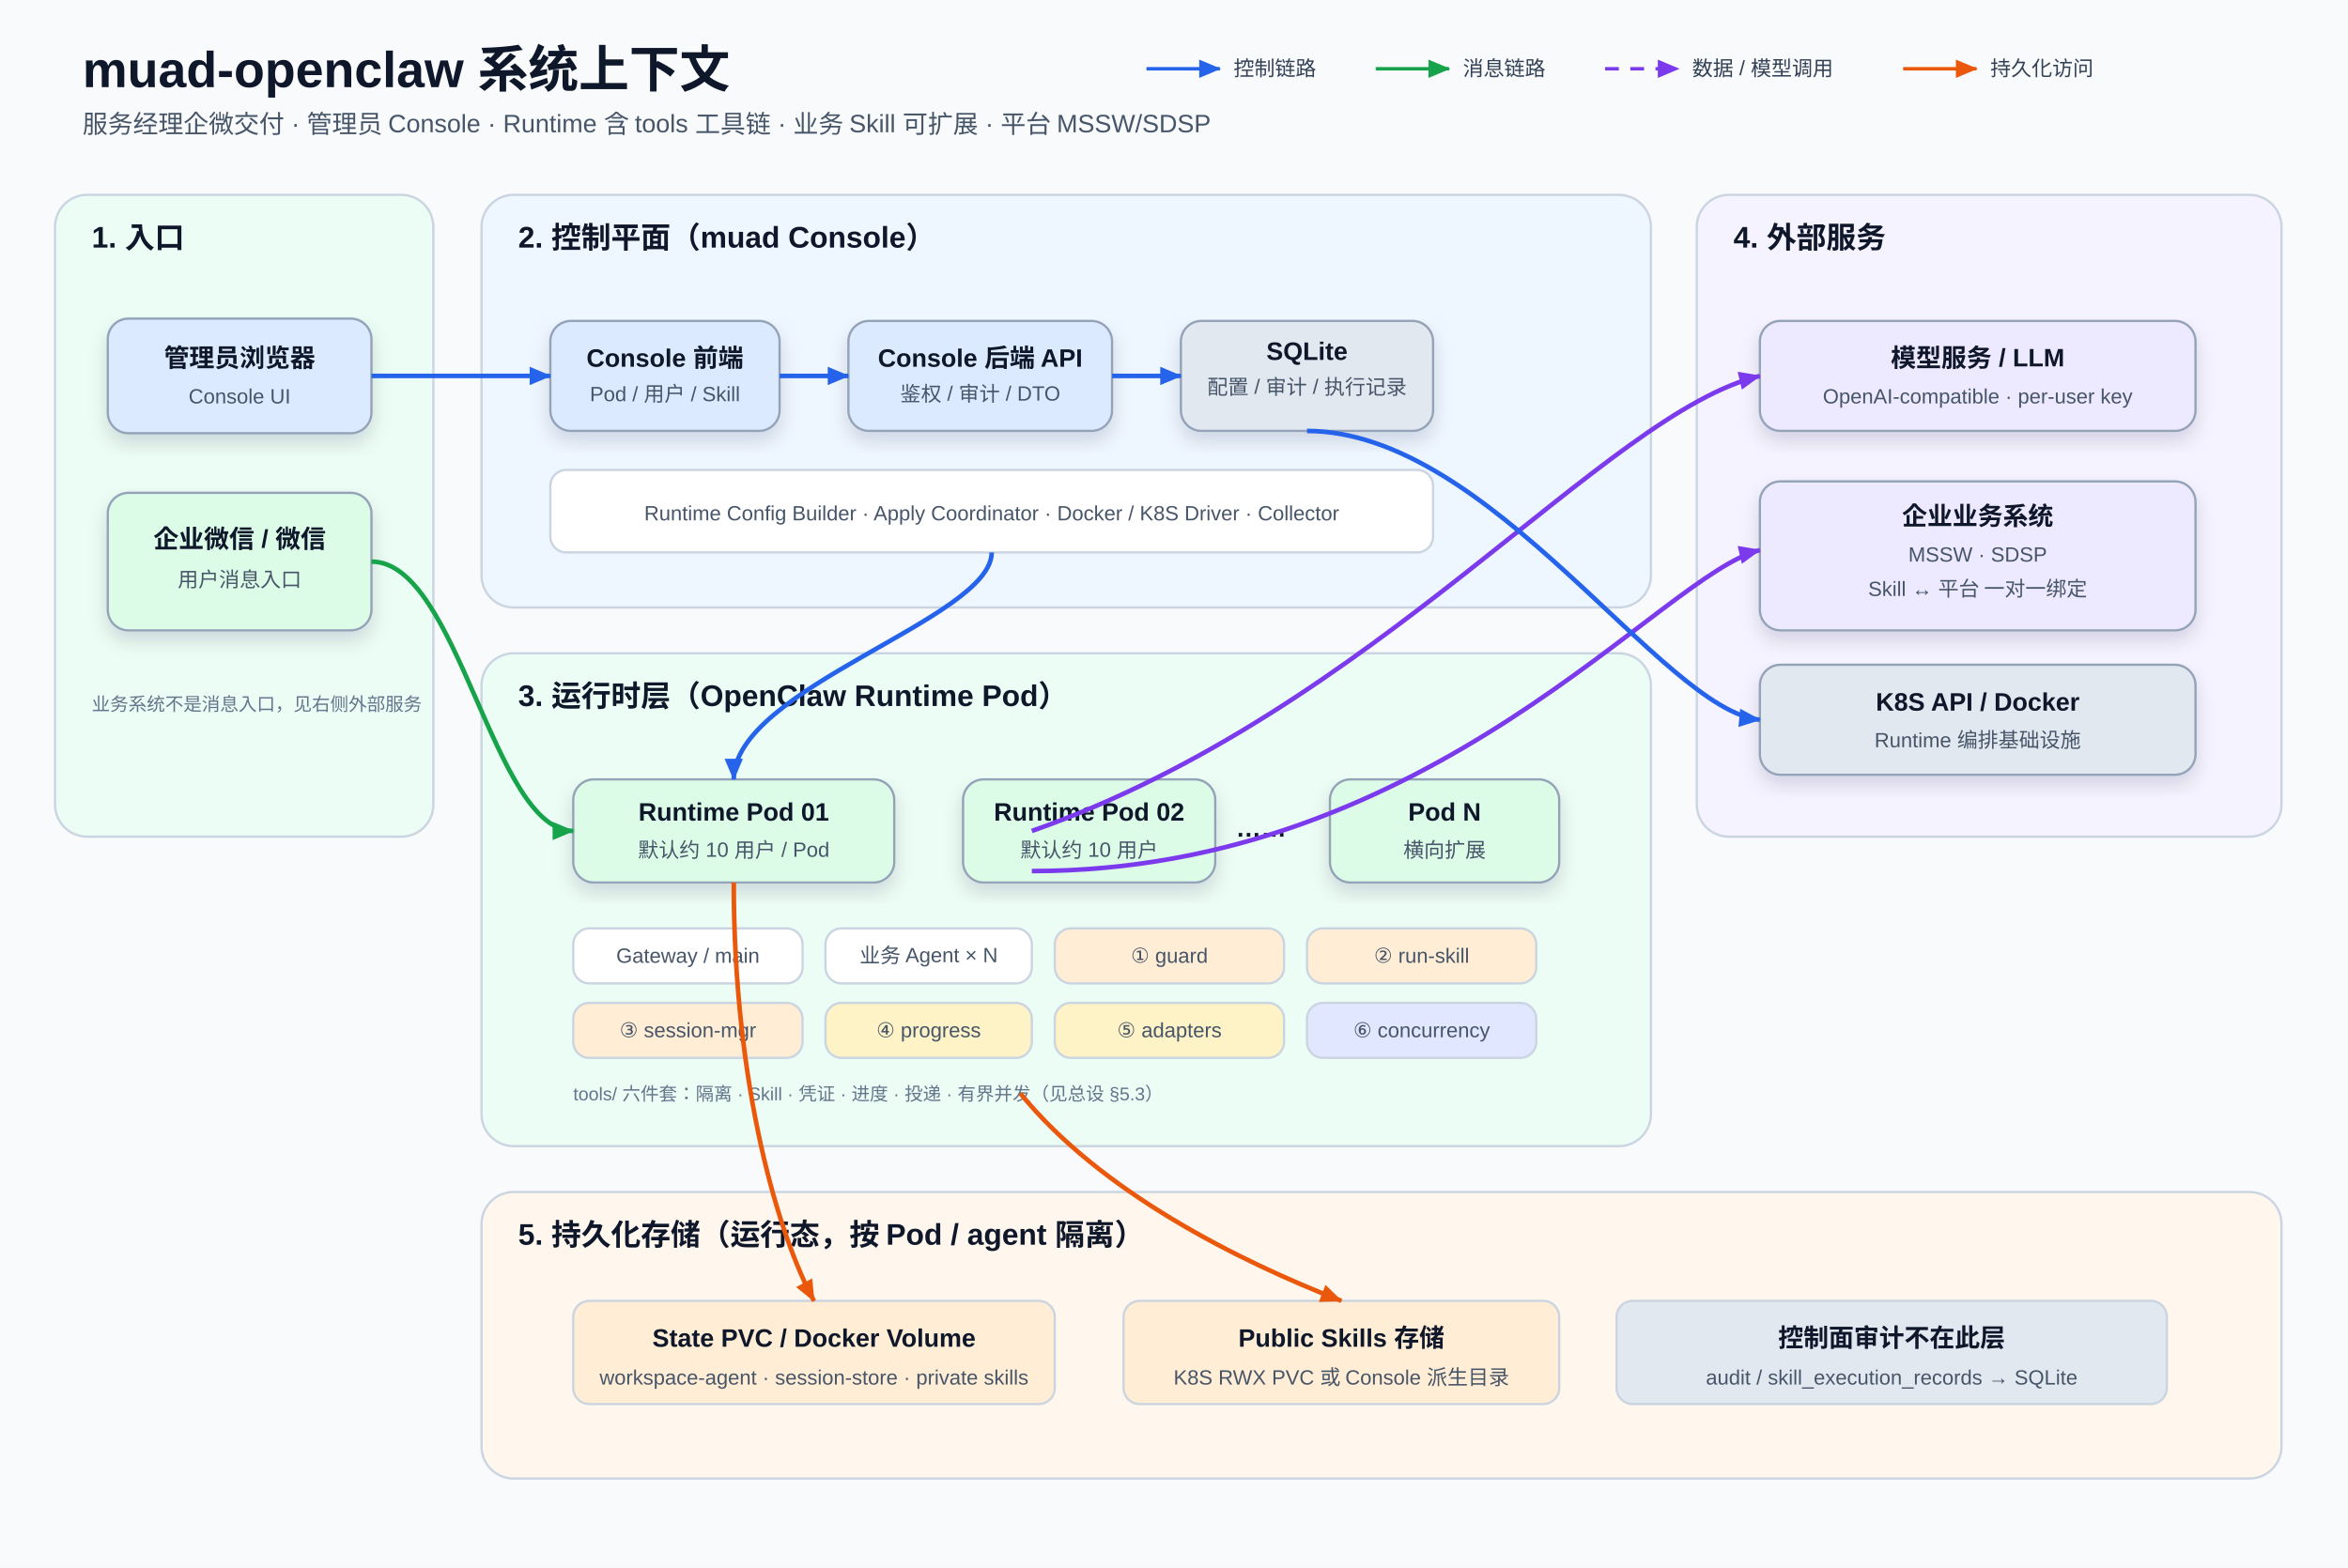
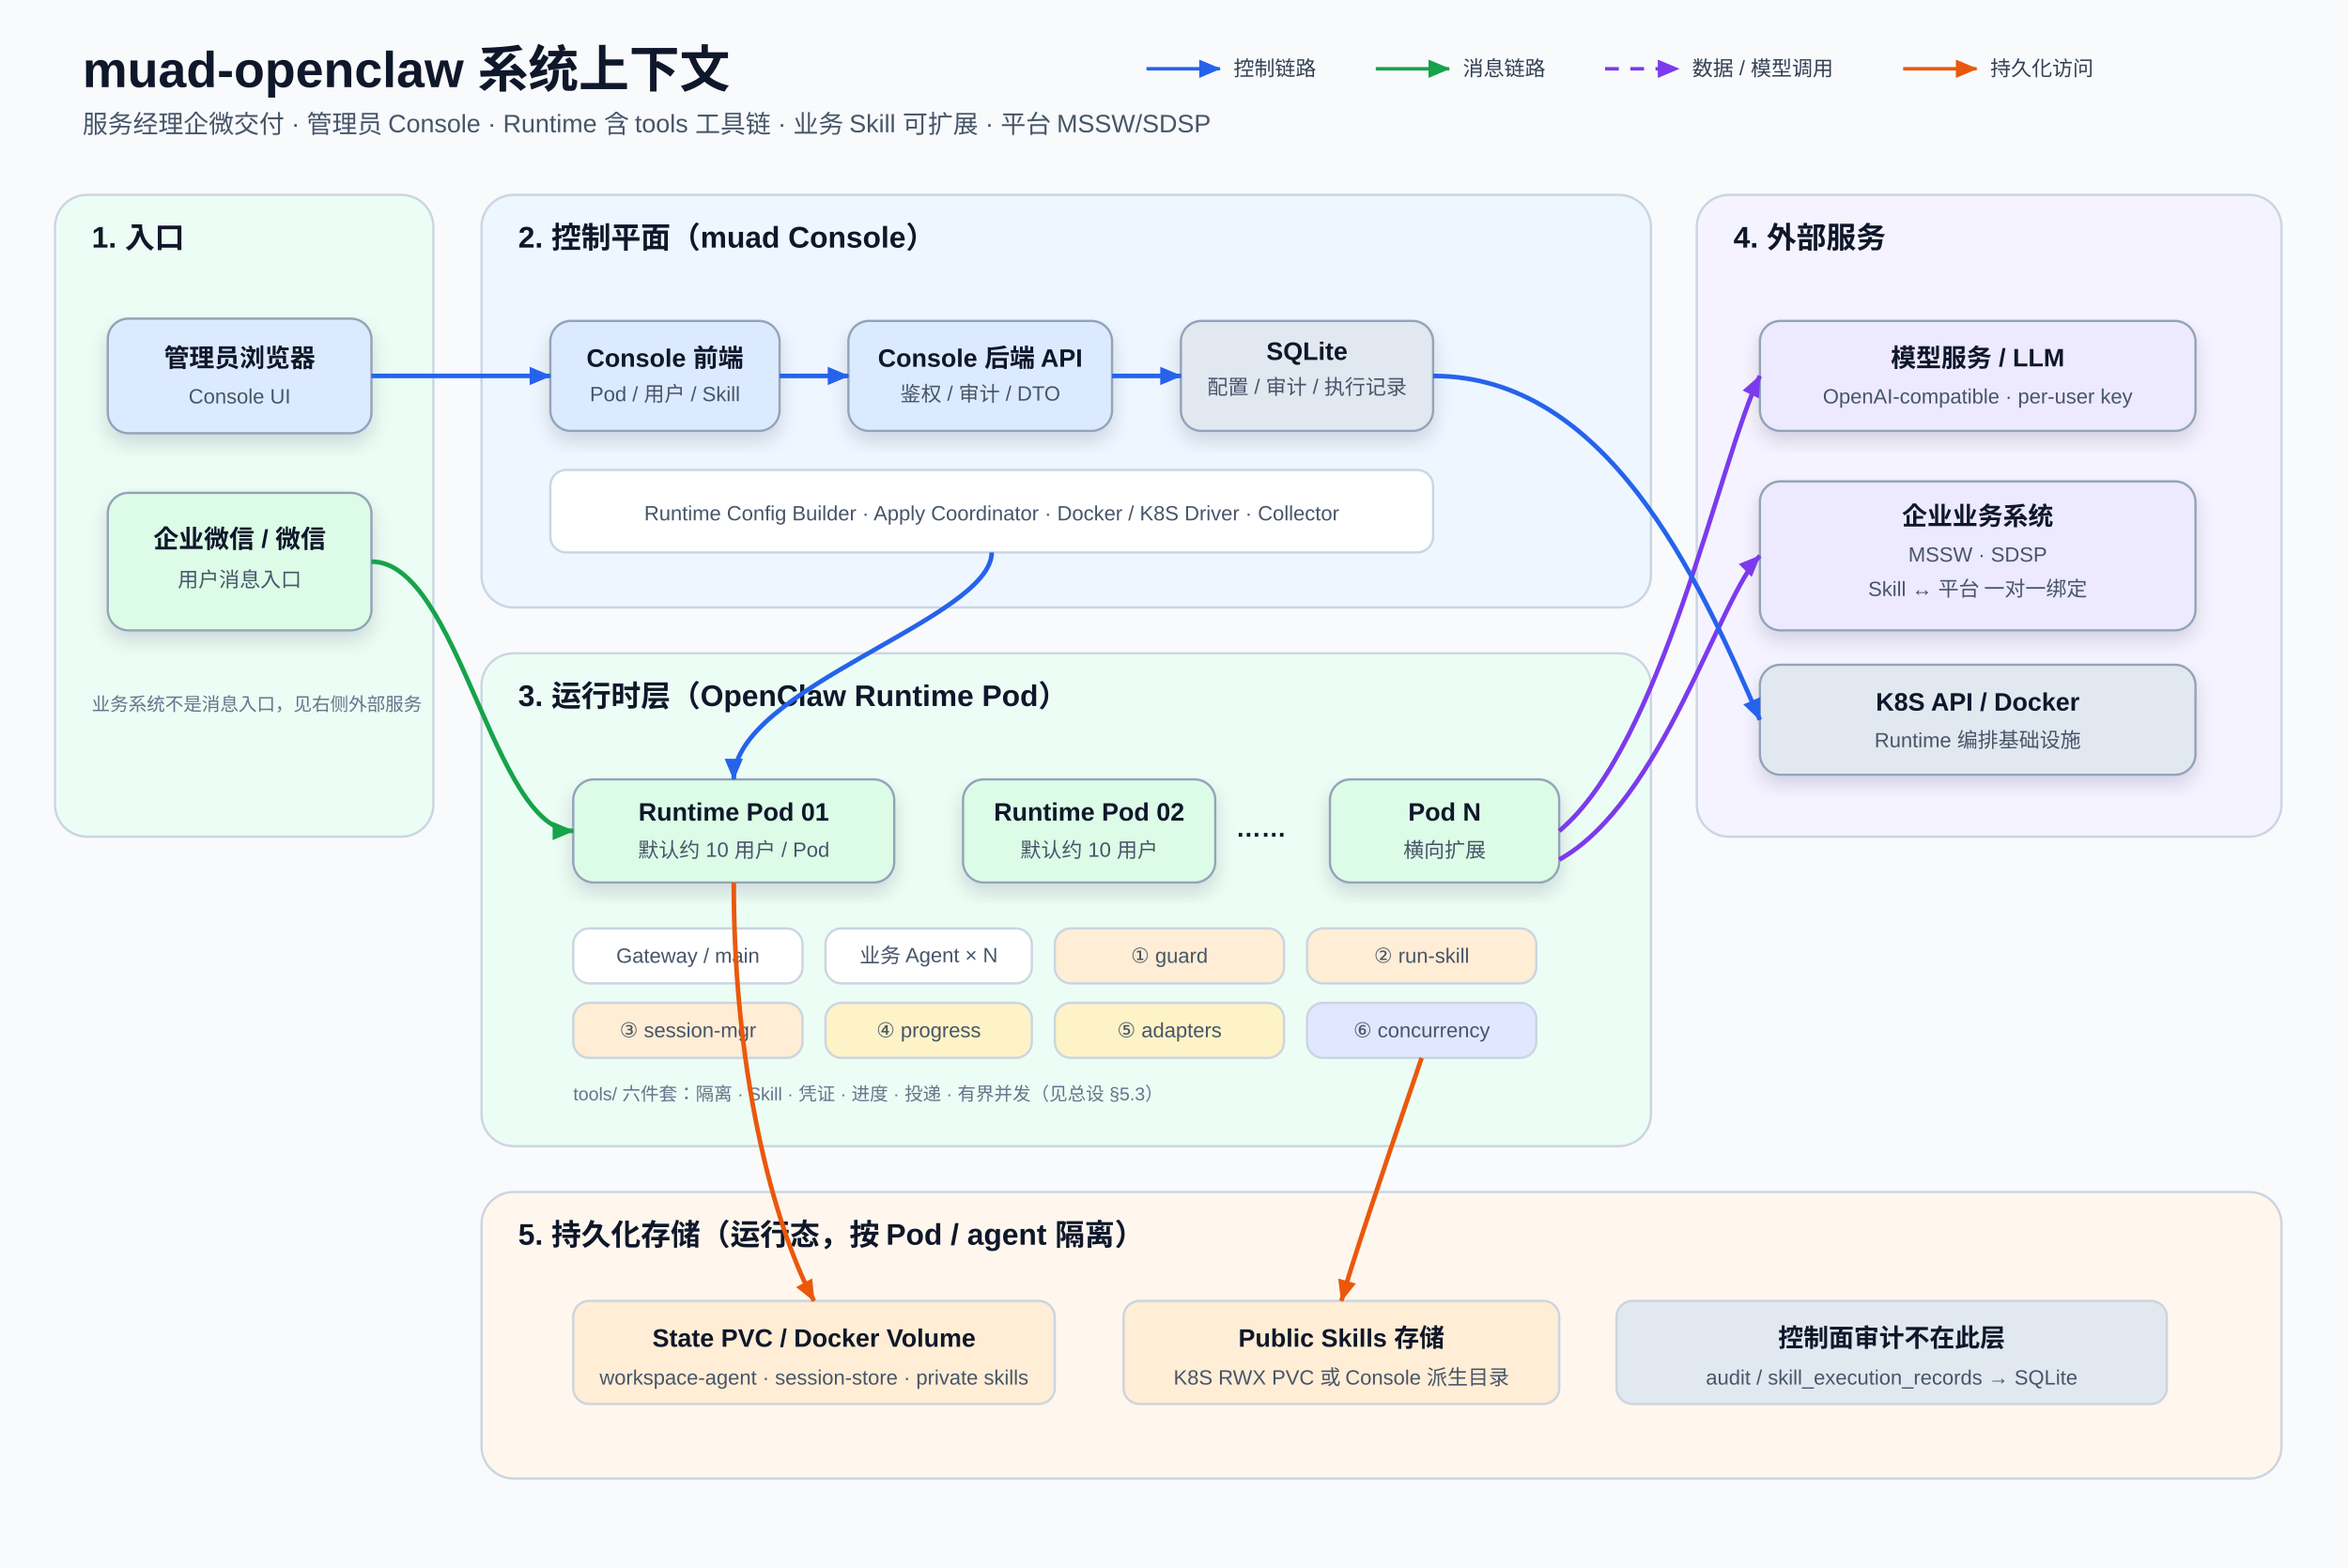
<svg xmlns="http://www.w3.org/2000/svg" width="2048" height="1368" viewBox="0 0 2048 1368" role="img" aria-labelledby="title desc">
  <defs>
    <marker id="arrow-control" viewBox="0 0 10 10" refX="9" refY="5" markerWidth="20" markerHeight="20" orient="auto" markerUnits="userSpaceOnUse">
      <path d="M0,1 L9.5,5 L0,9 z" fill="#2563eb" />
    </marker>
    <marker id="arrow-message" viewBox="0 0 10 10" refX="9" refY="5" markerWidth="20" markerHeight="20" orient="auto" markerUnits="userSpaceOnUse">
      <path d="M0,1 L9.5,5 L0,9 z" fill="#16a34a" />
    </marker>
    <marker id="arrow-data" viewBox="0 0 10 10" refX="9" refY="5" markerWidth="20" markerHeight="20" orient="auto" markerUnits="userSpaceOnUse">
      <path d="M0,1 L9.5,5 L0,9 z" fill="#7c3aed" />
    </marker>
    <marker id="arrow-session" viewBox="0 0 10 10" refX="9" refY="5" markerWidth="20" markerHeight="20" orient="auto" markerUnits="userSpaceOnUse">
      <path d="M0,1 L9.5,5 L0,9 z" fill="#ea580c" />
    </marker>
    <filter id="shadow" x="-10%" y="-10%" width="120%" height="130%">
      <feDropShadow dx="0" dy="8" stdDeviation="8" flood-color="#0f172a" flood-opacity="0.14" />
    </filter>
    <style>
      .bg{fill:#f8fafc}.title{fill:#0f172a;font:700 44px Arial,"PingFang SC","Microsoft YaHei",sans-serif}.subtitle{fill:#475569;font:400 22px Arial,"PingFang SC","Microsoft YaHei",sans-serif}.section-title{fill:#0f172a;font:700 26px Arial,"PingFang SC","Microsoft YaHei",sans-serif}.label{fill:#0f172a;font:700 22px Arial,"PingFang SC","Microsoft YaHei",sans-serif}.small{fill:#475569;font:400 18px Arial,"PingFang SC","Microsoft YaHei",sans-serif}.tiny{fill:#64748b;font:400 16px Arial,"PingFang SC","Microsoft YaHei",sans-serif}.legend{fill:#334155;font:400 18px Arial,"PingFang SC","Microsoft YaHei",sans-serif}.area{stroke:#cbd5e1;stroke-width:2;rx:28}.card{stroke:#94a3b8;stroke-width:2;rx:18;filter:url(#shadow)}.inner{stroke:#cbd5e1;stroke-width:2;rx:14}.control{fill:none;stroke:#2563eb;stroke-width:4;marker-end:url(#arrow-control)}.message{fill:none;stroke:#16a34a;stroke-width:4;marker-end:url(#arrow-message)}.data{fill:none;stroke:#7c3aed;stroke-width:4;marker-end:url(#arrow-data)}.session{fill:none;stroke:#ea580c;stroke-width:4;marker-end:url(#arrow-session)}.dash{stroke-dasharray:12 10}.thin{stroke-width:3}
    </style>
  </defs>
  <rect class="bg" width="2048" height="1368" />
  <text x="72" y="76" class="title">muad-openclaw 系统上下文</text>
  <text x="72" y="116" class="subtitle">服务经理企微交付 · 管理员 Console · Runtime 含 tools 工具链 · 业务 Skill 可扩展 · 平台 MSSW/SDSP</text>
  <g transform="translate(1000 52)">
    <line x1="0" y1="8" x2="64" y2="8" class="control thin" />
    <text x="76" y="14" class="legend">控制链路</text>
    <line x1="200" y1="8" x2="264" y2="8" class="message thin" />
    <text x="276" y="14" class="legend">消息链路</text>
    <line x1="400" y1="8" x2="464" y2="8" class="data thin dash" />
    <text x="476" y="14" class="legend">数据 / 模型调用</text>
    <line x1="660" y1="8" x2="724" y2="8" class="session thin" />
    <text x="736" y="14" class="legend">持久化访问</text>
  </g>
  <rect x="48" y="170" width="330" height="560" class="area" fill="#ecfdf5" stroke="#16a34a" />
  <text x="80" y="216" class="section-title" fill="#16a34a">1. 入口</text>
  <rect x="94" y="278" width="230" height="100" class="card" fill="#dbeafe" />
  <text x="209" y="320" text-anchor="middle" class="label">管理员浏览器</text>
  <text x="209" y="352" text-anchor="middle" class="small">Console UI</text>
  <rect x="94" y="430" width="230" height="120" class="card" fill="#dcfce7" />
  <text x="209" y="478" text-anchor="middle" class="label">企业微信 / 微信</text>
  <text x="209" y="512" text-anchor="middle" class="small">用户消息入口</text>
  <text x="80" y="620" class="tiny">业务系统不是消息入口，见右侧外部服务</text>
  <rect x="420" y="170" width="1020" height="360" class="area" fill="#eef6ff" stroke="#2563eb" />
  <text x="452" y="216" class="section-title" fill="#2563eb">2. 控制平面（muad Console）</text>
  <rect x="480" y="280" width="200" height="96" class="card" fill="#dbeafe" />
  <text x="580" y="320" text-anchor="middle" class="label">Console 前端</text>
  <text x="580" y="350" text-anchor="middle" class="small">Pod / 用户 / Skill</text>
  <rect x="740" y="280" width="230" height="96" class="card" fill="#dbeafe" />
  <text x="855" y="320" text-anchor="middle" class="label">Console 后端 API</text>
  <text x="855" y="350" text-anchor="middle" class="small">鉴权 / 审计 / DTO</text>
  <rect x="1030" y="280" width="220" height="96" class="card" fill="#e2e8f0" />
  <text x="1140" y="314" text-anchor="middle" class="label">SQLite</text>
  <text x="1140" y="344" text-anchor="middle" class="small">配置 / 审计 / 执行记录</text>
  <rect x="480" y="410" width="770" height="72" class="inner" fill="#ffffff" />
  <text x="865" y="454" text-anchor="middle" class="small">Runtime Config Builder · Apply Coordinator · Docker / K8S Driver · Collector</text>
  <rect x="420" y="570" width="1020" height="430" class="area" fill="#ecfdf5" stroke="#16a34a" />
  <text x="452" y="616" class="section-title" fill="#16a34a">3. 运行时层（OpenClaw Runtime Pod）</text>
  <rect x="500" y="680" width="280" height="90" class="card" fill="#dcfce7" />
  <text x="640" y="716" text-anchor="middle" class="label">Runtime Pod 01</text>
  <text x="640" y="748" text-anchor="middle" class="small">默认约 10 用户 / Pod</text>
  <rect x="840" y="680" width="220" height="90" class="card" fill="#dcfce7" />
  <text x="950" y="716" text-anchor="middle" class="label">Runtime Pod 02</text>
  <text x="950" y="748" text-anchor="middle" class="small">默认约 10 用户</text>
  <text x="1100" y="730" text-anchor="middle" class="label">……</text>
  <rect x="1160" y="680" width="200" height="90" class="card" fill="#dcfce7" />
  <text x="1260" y="716" text-anchor="middle" class="label">Pod N</text>
  <text x="1260" y="748" text-anchor="middle" class="small">横向扩展</text>
  <rect x="500" y="810" width="200" height="48" class="inner" fill="#ffffff" />
  <text x="600" y="840" text-anchor="middle" class="small">Gateway / main</text>
  <rect x="720" y="810" width="180" height="48" class="inner" fill="#ffffff" />
  <text x="810" y="840" text-anchor="middle" class="small">业务 Agent × N</text>
  <rect x="920" y="810" width="200" height="48" class="inner" fill="#ffedd5" />
  <text x="1020" y="840" text-anchor="middle" class="small">① guard</text>
  <rect x="1140" y="810" width="200" height="48" class="inner" fill="#ffedd5" />
  <text x="1240" y="840" text-anchor="middle" class="small">② run-skill</text>
  <rect x="500" y="875" width="200" height="48" class="inner" fill="#ffedd5" />
  <text x="600" y="905" text-anchor="middle" class="small">③ session-mgr</text>
  <rect x="720" y="875" width="180" height="48" class="inner" fill="#fef3c7" />
  <text x="810" y="905" text-anchor="middle" class="small">④ progress</text>
  <rect x="920" y="875" width="200" height="48" class="inner" fill="#fef3c7" />
  <text x="1020" y="905" text-anchor="middle" class="small">⑤ adapters</text>
  <rect x="1140" y="875" width="200" height="48" class="inner" fill="#e0e7ff" />
  <text x="1240" y="905" text-anchor="middle" class="small">⑥ concurrency</text>
  <text x="500" y="960" class="tiny">tools/ 六件套：隔离 · Skill · 凭证 · 进度 · 投递 · 有界并发（见总设 §5.3）</text>
  <rect x="1480" y="170" width="510" height="560" class="area" fill="#f5f3ff" stroke="#7c3aed" />
  <text x="1512" y="216" class="section-title" fill="#7c3aed">4. 外部服务</text>
  <rect x="1535" y="280" width="380" height="96" class="card" fill="#ede9fe" />
  <text x="1725" y="320" text-anchor="middle" class="label">模型服务 / LLM</text>
  <text x="1725" y="352" text-anchor="middle" class="small">OpenAI-compatible · per-user key</text>
  <rect x="1535" y="420" width="380" height="130" class="card" fill="#ede9fe" />
  <text x="1725" y="458" text-anchor="middle" class="label">企业业务系统</text>
  <text x="1725" y="490" text-anchor="middle" class="small">MSSW · SDSP</text>
  <text x="1725" y="520" text-anchor="middle" class="small">Skill ↔ 平台 一对一绑定</text>
  <rect x="1535" y="580" width="380" height="96" class="card" fill="#e2e8f0" />
  <text x="1725" y="620" text-anchor="middle" class="label">K8S API / Docker</text>
  <text x="1725" y="652" text-anchor="middle" class="small">Runtime 编排基础设施</text>
  <rect x="420" y="1040" width="1570" height="250" class="area" fill="#fff7ed" stroke="#ea580c" />
  <text x="452" y="1086" class="section-title" fill="#ea580c">5. 持久化存储（运行态，按 Pod / agent 隔离）</text>
  <rect x="500" y="1135" width="420" height="90" class="inner" fill="#ffedd5" />
  <text x="710" y="1175" text-anchor="middle" class="label">State PVC / Docker Volume</text>
  <text x="710" y="1208" text-anchor="middle" class="small">workspace-agent · session-store · private skills</text>
  <rect x="980" y="1135" width="380" height="90" class="inner" fill="#ffedd5" />
  <text x="1170" y="1175" text-anchor="middle" class="label">Public Skills 存储</text>
  <text x="1170" y="1208" text-anchor="middle" class="small">K8S RWX PVC 或 Console 派生目录</text>
  <rect x="1410" y="1135" width="480" height="90" class="inner" fill="#e2e8f0" />
  <text x="1650" y="1175" text-anchor="middle" class="label">控制面审计不在此层</text>
  <text x="1650" y="1208" text-anchor="middle" class="small">audit / skill_execution_records → SQLite</text>
  <path d="M324 328 C380 328, 430 328, 480 328" class="control" />
  <path d="M680 328 L740 328" class="control" />
  <path d="M970 328 L1030 328" class="control" />
  <path d="M865 482 C865 540, 640 600, 640 680" class="control" />
  <path d="M324 490 C400 490, 430 725, 500 725" class="message" />
-   <path d="M900 725 C1200 620, 1400 360, 1535 328" class="data" />
-   <path d="M900 760 C1250 760, 1450 500, 1535 480" class="data" />
-   <path d="M1140 376 C1300 376, 1450 620, 1535 628" class="control" />
+   <path d="M1360 725 C1450 650, 1500 400, 1535 328" class="data" />
+   <path d="M1360 750 C1450 700, 1500 520, 1535 485" class="data" />
+   <path d="M1250 328 C1400 328, 1480 500, 1535 628" class="control" />
  <path d="M640 770 C640 950, 680 1080, 710 1135" class="session" />
-   <path d="M890 954 C960 1040, 1080 1100, 1170 1135" class="session" />
+   <path d="M1240 923 C1200 1040, 1180 1100, 1170 1135" class="session" />
</svg>
